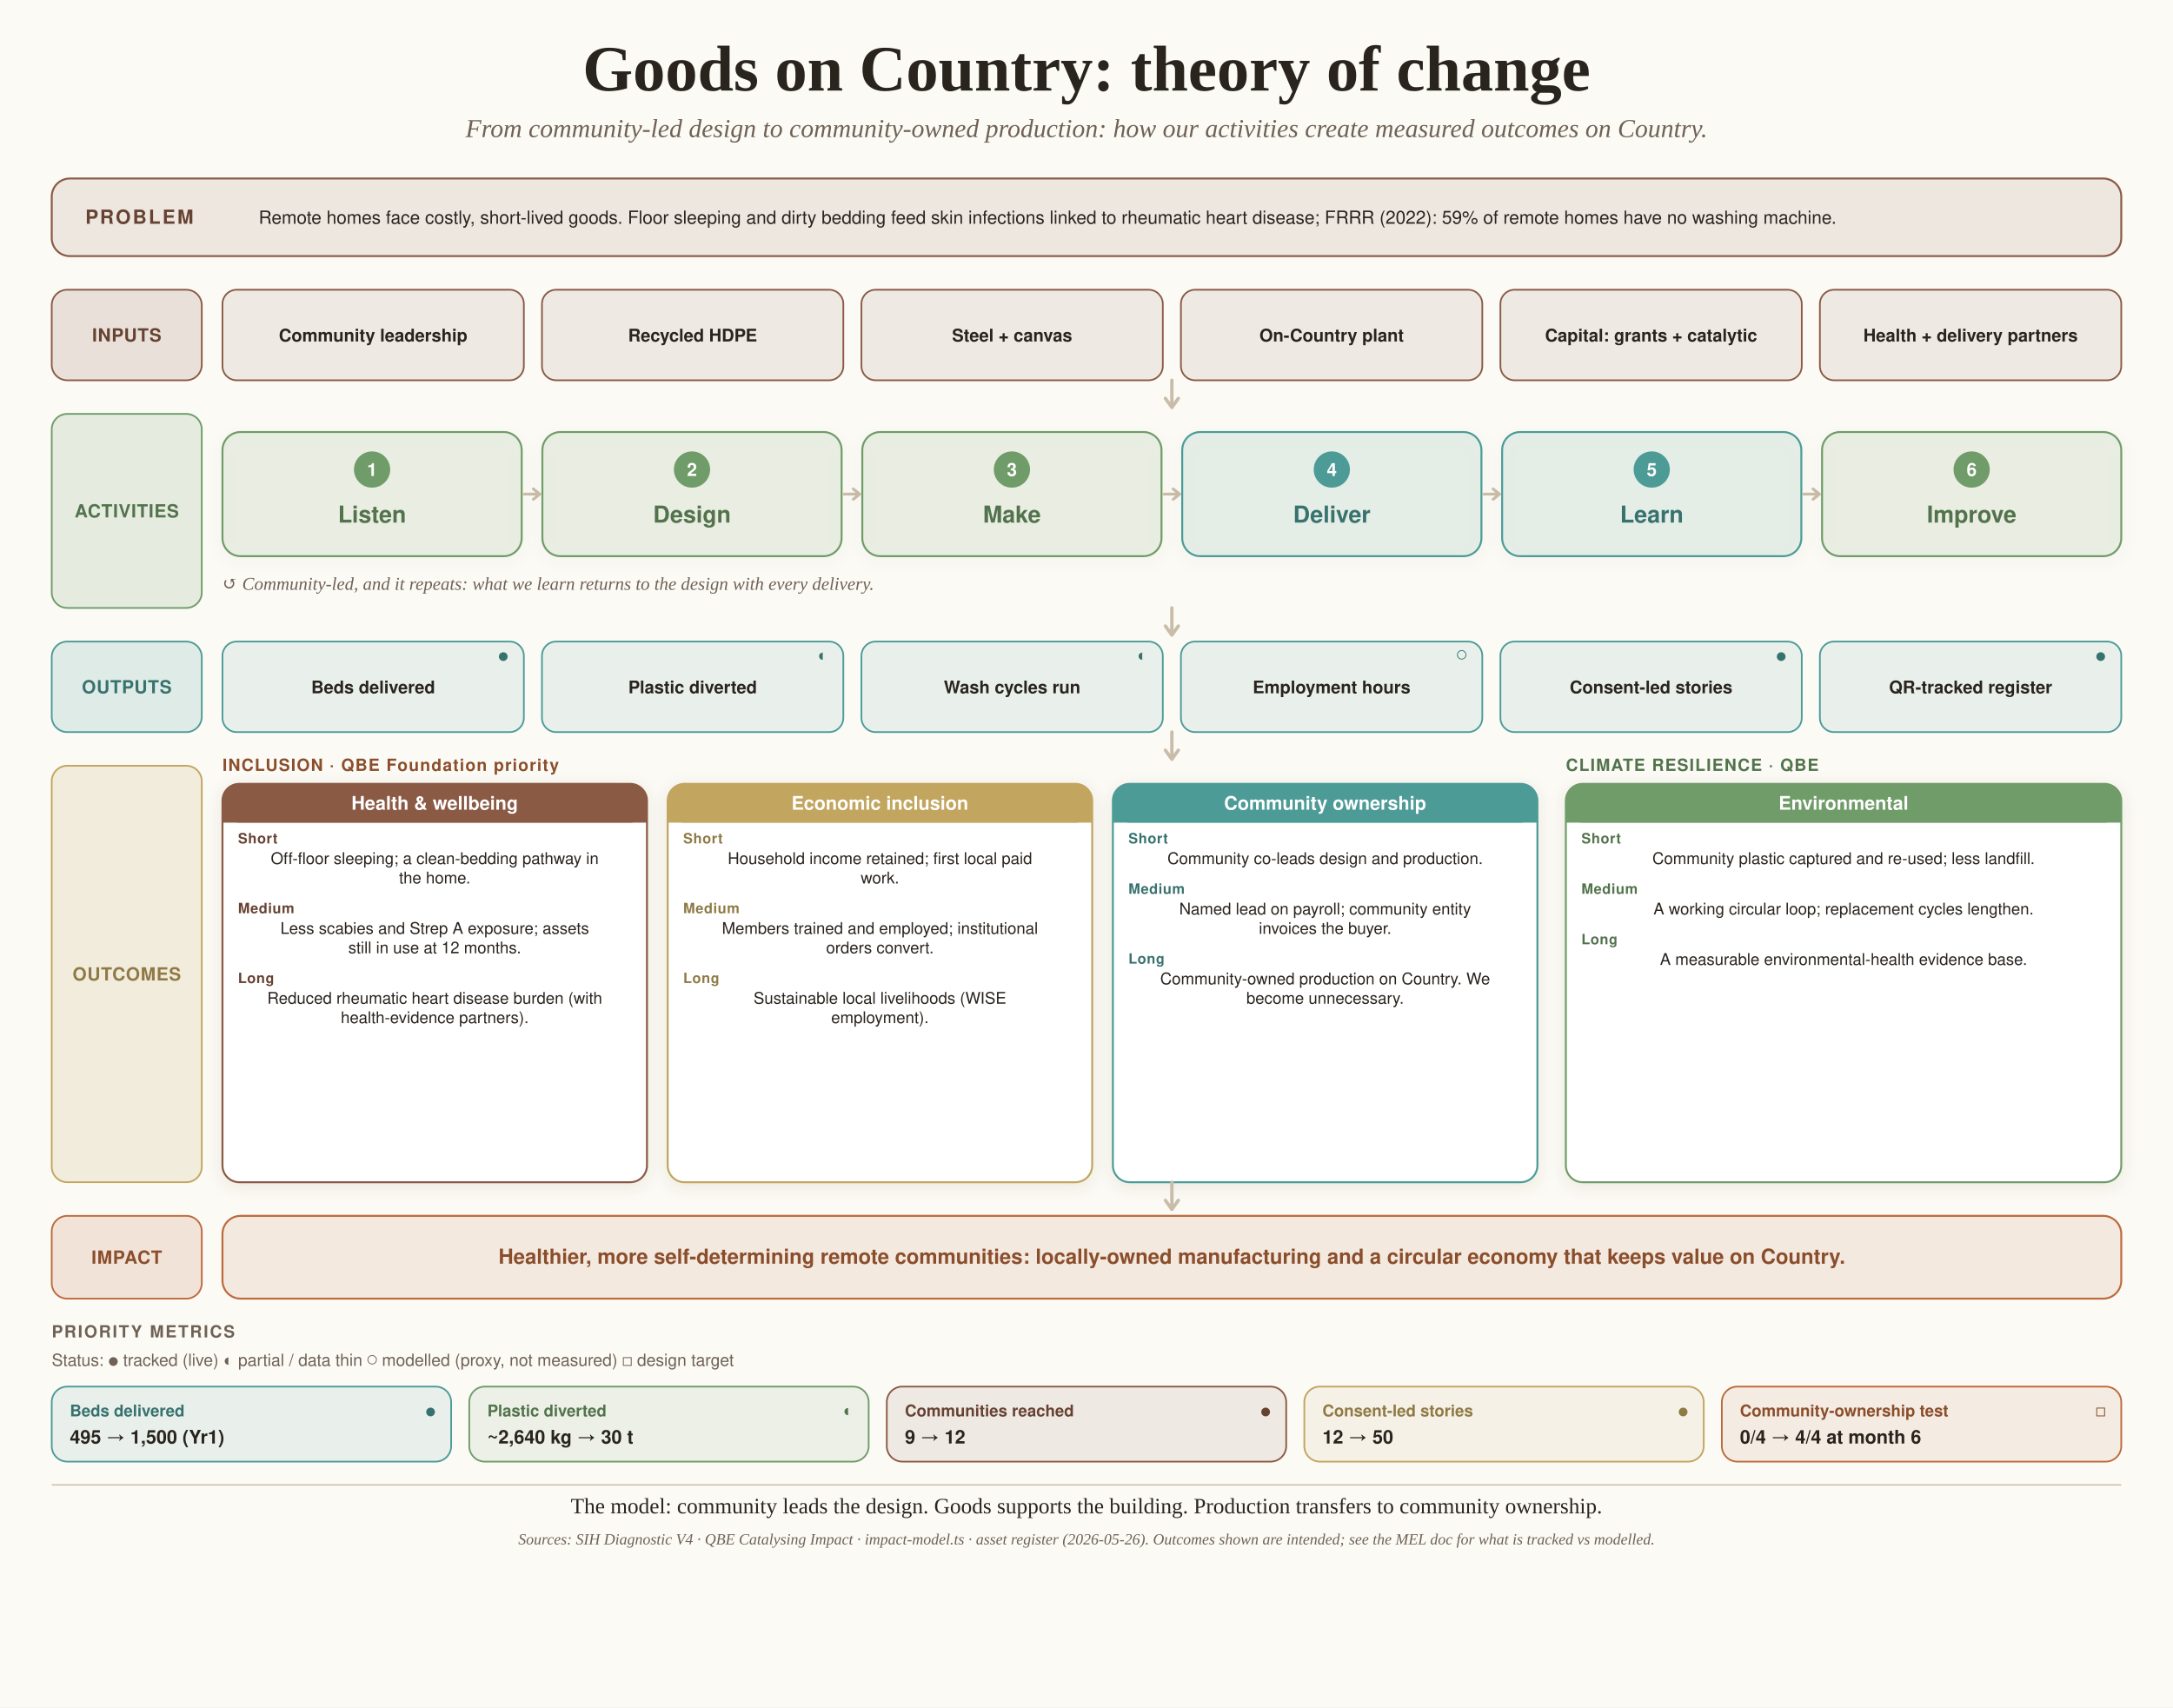
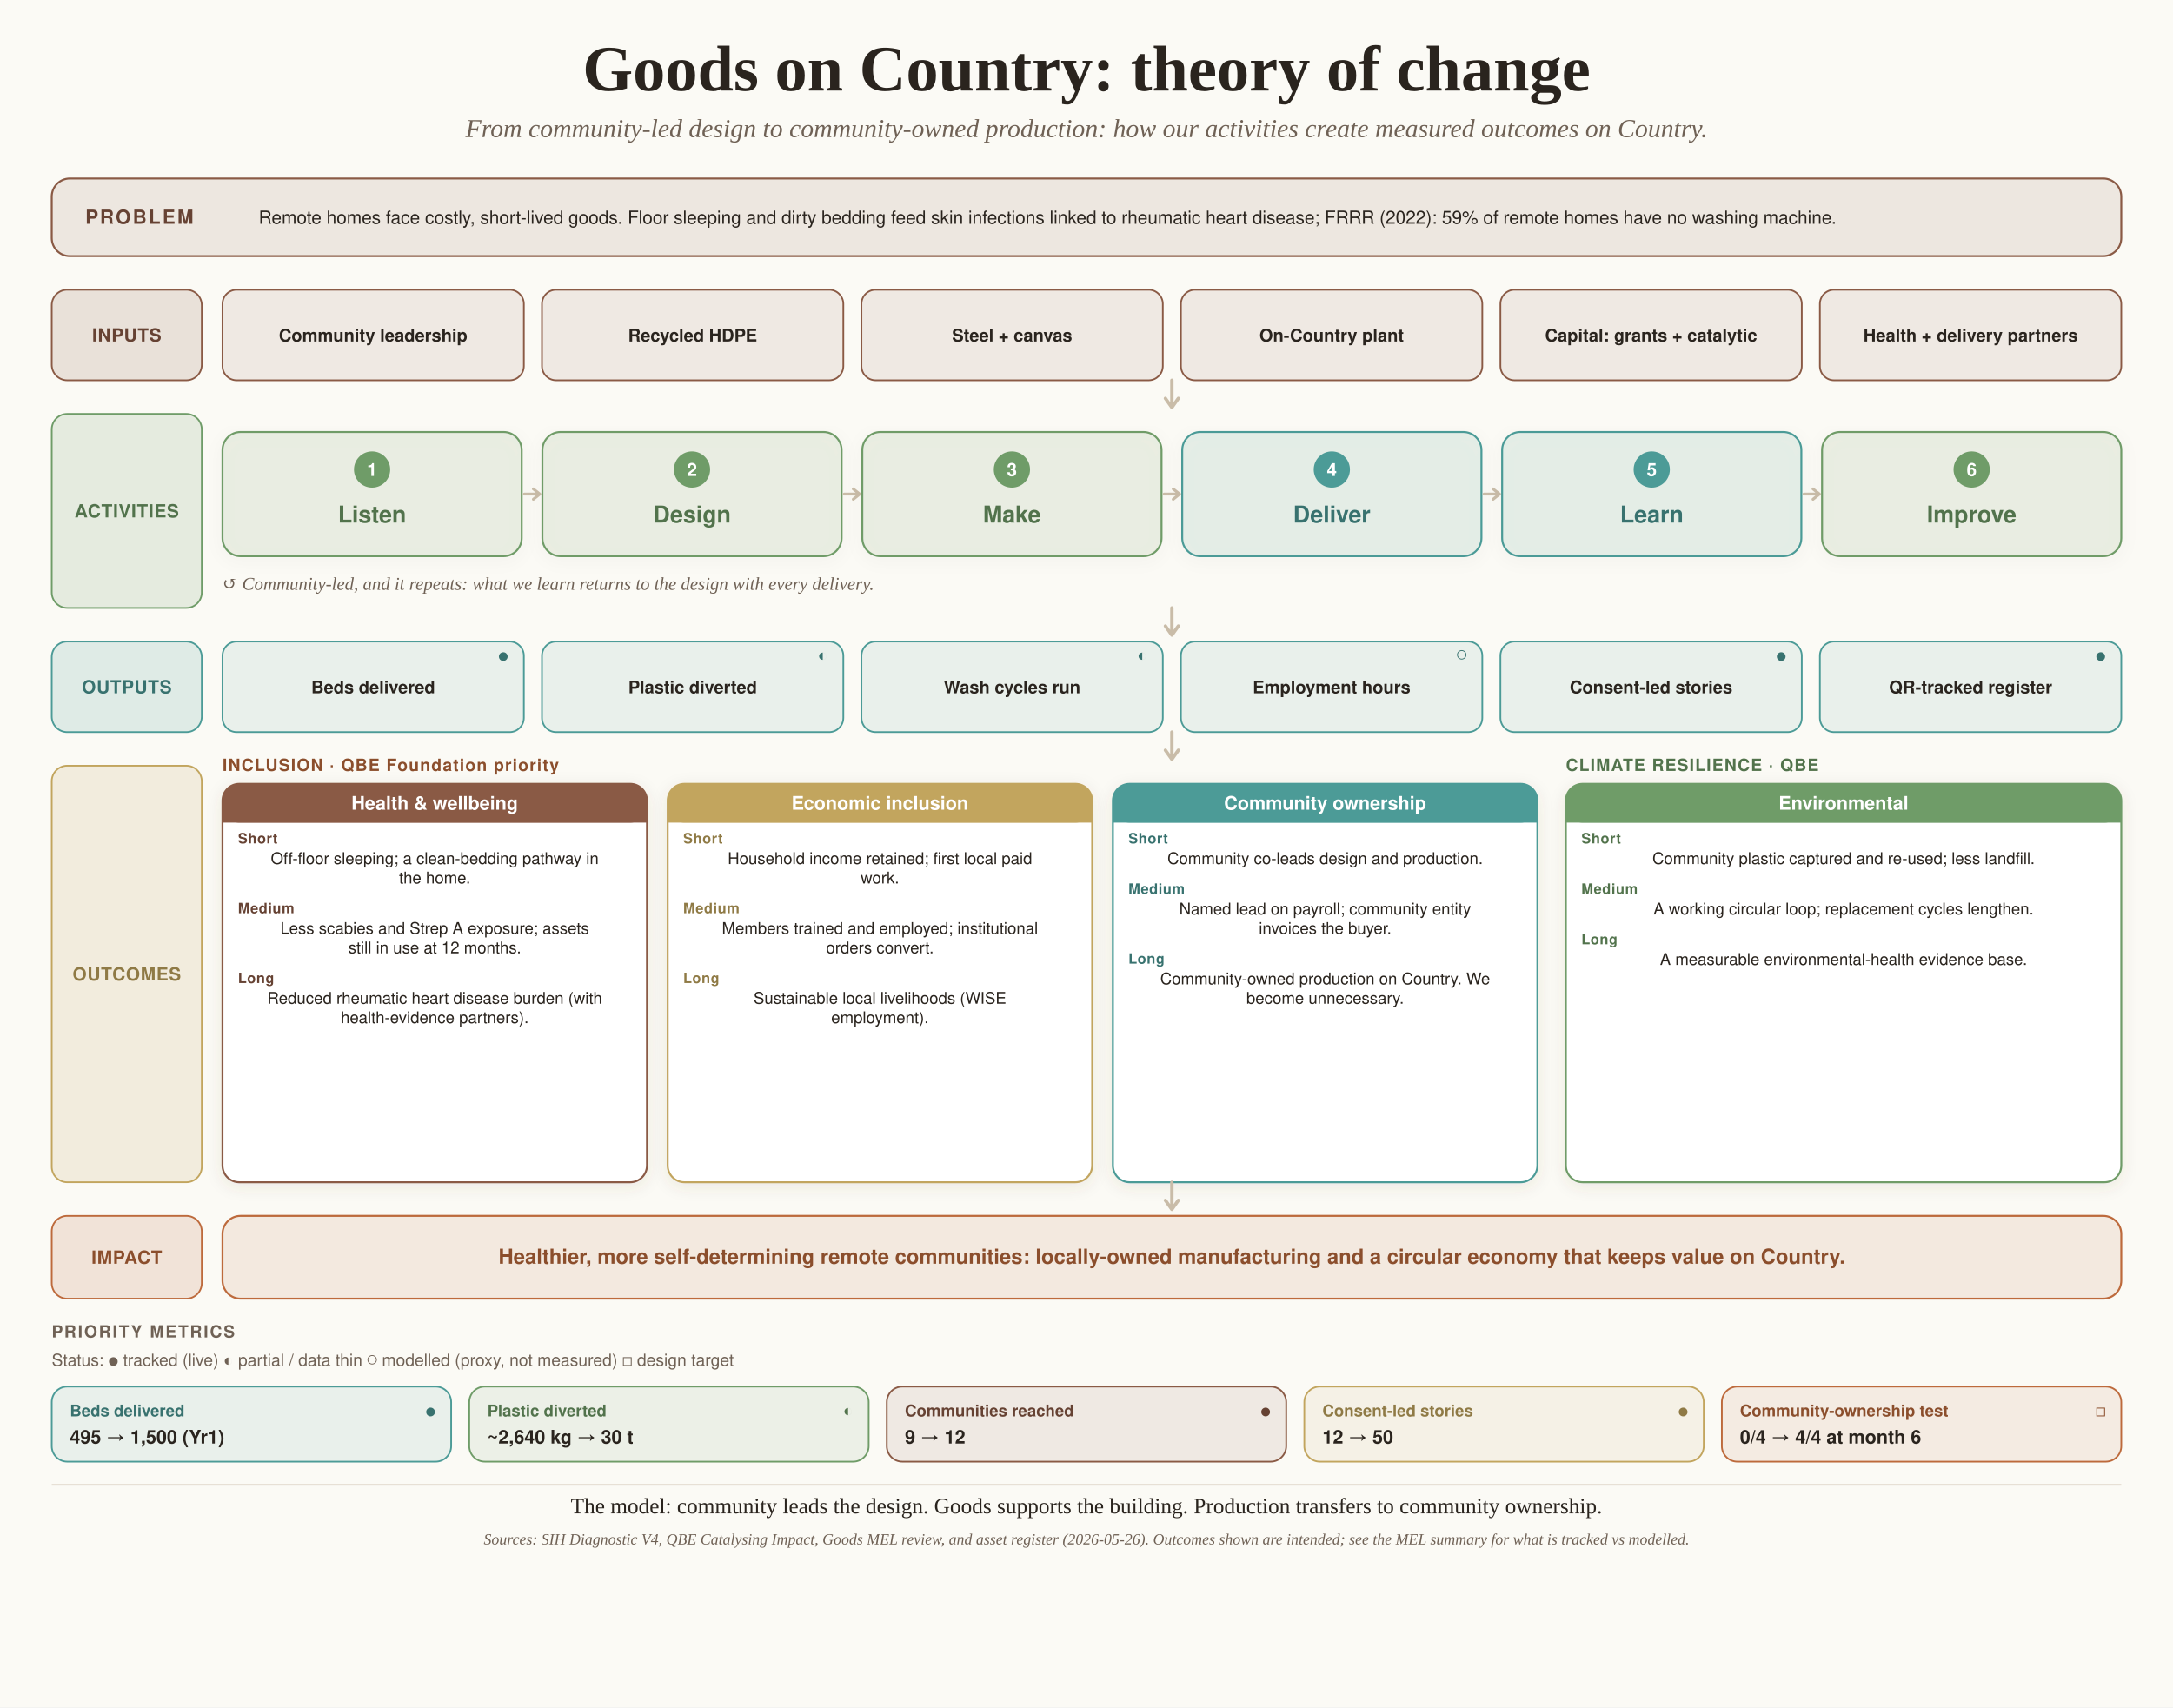
<svg xmlns="http://www.w3.org/2000/svg" viewBox="0 0 1680 1320" width="1680" height="1320" font-family="'Helvetica Neue', Helvetica, Arial, sans-serif">
  <defs>
    <filter id="sh" x="-8%" y="-8%" width="116%" height="124%">
      <feDropShadow dx="0" dy="3" stdDeviation="6" flood-color="#5A4A38" flood-opacity="0.10" />
    </filter>
  </defs>
  <rect width="1680" height="1320" fill="#FBFAF5" />
  <text x="840.0" y="70" text-anchor="middle" font-family="Georgia, 'Times New Roman', serif" font-size="50" font-weight="700" fill="#2A241E">Goods on Country: theory of change</text>
  <text x="840.0" y="106" text-anchor="middle" font-family="Georgia, 'Times New Roman', serif" font-size="20" font-weight="400" fill="#6F6155" font-style="italic">From community-led design to community-owned production: how our activities create measured outcomes on Country.</text>
  <rect x="40" y="138" width="1600" height="60" rx="14" fill="#8A5A451E" stroke="#8A5A45" stroke-width="1.5" />
  <text x="66" y="173.0" text-anchor="start" font-family="'Helvetica Neue', Helvetica, Arial, sans-serif" font-size="15" font-weight="700" fill="#664233" letter-spacing="1.5">PROBLEM</text>
  <text x="200" y="173.0" text-anchor="start" font-family="'Helvetica Neue', Helvetica, Arial, sans-serif" font-size="14" font-weight="400" fill="#2A241E">Remote homes face costly, short-lived goods. Floor sleeping and dirty bedding feed skin infections linked to rheumatic heart disease; FRRR (2022): 59% of remote homes have no washing machine.</text>
  <rect x="40" y="224" width="116" height="70" rx="12" fill="#8A5A4528" stroke="#8A5A45" stroke-width="1.3" />
  <text x="98.0" y="264.0" text-anchor="middle" font-family="'Helvetica Neue', Helvetica, Arial, sans-serif" font-size="14" font-weight="700" fill="#664233" letter-spacing="0.5">INPUTS</text>
  <rect x="172.0" y="224" width="233.0" height="70" rx="11" fill="#8A5A4519" stroke="#8A5A45" stroke-width="1.3" />
  <text x="288.5" y="264.0" text-anchor="middle" font-family="'Helvetica Neue', Helvetica, Arial, sans-serif" font-size="13.5" font-weight="600" fill="#2A241E">Community leadership</text>
  <rect x="419.0" y="224" width="233.0" height="70" rx="11" fill="#8A5A4519" stroke="#8A5A45" stroke-width="1.3" />
  <text x="535.5" y="264.0" text-anchor="middle" font-family="'Helvetica Neue', Helvetica, Arial, sans-serif" font-size="13.5" font-weight="600" fill="#2A241E">Recycled HDPE</text>
  <rect x="666.0" y="224" width="233.0" height="70" rx="11" fill="#8A5A4519" stroke="#8A5A45" stroke-width="1.3" />
  <text x="782.5" y="264.0" text-anchor="middle" font-family="'Helvetica Neue', Helvetica, Arial, sans-serif" font-size="13.5" font-weight="600" fill="#2A241E">Steel + canvas</text>
  <rect x="913.0" y="224" width="233.0" height="70" rx="11" fill="#8A5A4519" stroke="#8A5A45" stroke-width="1.3" />
  <text x="1029.5" y="264.0" text-anchor="middle" font-family="'Helvetica Neue', Helvetica, Arial, sans-serif" font-size="13.5" font-weight="600" fill="#2A241E">On-Country plant</text>
  <rect x="1160.0" y="224" width="233.0" height="70" rx="11" fill="#8A5A4519" stroke="#8A5A45" stroke-width="1.3" />
  <text x="1276.5" y="264.0" text-anchor="middle" font-family="'Helvetica Neue', Helvetica, Arial, sans-serif" font-size="13.5" font-weight="600" fill="#2A241E">Capital: grants + catalytic</text>
  <rect x="1407.0" y="224" width="233.0" height="70" rx="11" fill="#8A5A4519" stroke="#8A5A45" stroke-width="1.3" />
  <text x="1523.5" y="264.0" text-anchor="middle" font-family="'Helvetica Neue', Helvetica, Arial, sans-serif" font-size="13.5" font-weight="600" fill="#2A241E">Health + delivery partners</text>
  <path d="M 906.0 294 L 906.0 313 M 901.0 308 L 906.0 315 L 911.0 308" fill="none" stroke="#C9BCA8" stroke-width="2.6" stroke-linecap="round" stroke-linejoin="round" />
  <rect x="40" y="320" width="116" height="150" rx="12" fill="#6F9C6828" stroke="#6F9C68" stroke-width="1.3" />
  <text x="98.0" y="400.0" text-anchor="middle" font-family="'Helvetica Neue', Helvetica, Arial, sans-serif" font-size="14" font-weight="700" fill="#52734C" letter-spacing="0.5">ACTIVITIES</text>
  <rect x="172.0" y="334" width="231.333" height="96" rx="14" fill="#6F9C681E" stroke="#6F9C68" stroke-width="1.5" filter="url(#sh)" />
  <text x="287.667" y="368" text-anchor="middle" font-family="'Helvetica Neue', Helvetica, Arial, sans-serif" font-size="15" font-weight="700" fill="#FFFFFF">1</text>
  <circle cx="287.667" cy="363" r="14" fill="#6F9C68" />
  <text x="287.667" y="368" text-anchor="middle" font-family="'Helvetica Neue', Helvetica, Arial, sans-serif" font-size="14" font-weight="700" fill="#FFFFFF">1</text>
  <text x="287.667" y="404" text-anchor="middle" font-family="'Helvetica Neue', Helvetica, Arial, sans-serif" font-size="18" font-weight="700" fill="#52734C">Listen</text>
  <path d="M 405.333 382.0 L 417.333 382.0 M 412.333 378.0 L 417.333 382.0 L 412.333 386.0" fill="none" stroke="#C9BCA8" stroke-width="2.2" stroke-linecap="round" stroke-linejoin="round" />
  <rect x="419.333" y="334" width="231.333" height="96" rx="14" fill="#6F9C681E" stroke="#6F9C68" stroke-width="1.5" filter="url(#sh)" />
  <text x="535.0" y="368" text-anchor="middle" font-family="'Helvetica Neue', Helvetica, Arial, sans-serif" font-size="15" font-weight="700" fill="#FFFFFF">2</text>
  <circle cx="535.0" cy="363" r="14" fill="#6F9C68" />
  <text x="535.0" y="368" text-anchor="middle" font-family="'Helvetica Neue', Helvetica, Arial, sans-serif" font-size="14" font-weight="700" fill="#FFFFFF">2</text>
  <text x="535.0" y="404" text-anchor="middle" font-family="'Helvetica Neue', Helvetica, Arial, sans-serif" font-size="18" font-weight="700" fill="#52734C">Design</text>
  <path d="M 652.667 382.0 L 664.667 382.0 M 659.667 378.0 L 664.667 382.0 L 659.667 386.0" fill="none" stroke="#C9BCA8" stroke-width="2.2" stroke-linecap="round" stroke-linejoin="round" />
  <rect x="666.667" y="334" width="231.333" height="96" rx="14" fill="#6F9C681E" stroke="#6F9C68" stroke-width="1.5" filter="url(#sh)" />
  <text x="782.333" y="368" text-anchor="middle" font-family="'Helvetica Neue', Helvetica, Arial, sans-serif" font-size="15" font-weight="700" fill="#FFFFFF">3</text>
  <circle cx="782.333" cy="363" r="14" fill="#6F9C68" />
  <text x="782.333" y="368" text-anchor="middle" font-family="'Helvetica Neue', Helvetica, Arial, sans-serif" font-size="14" font-weight="700" fill="#FFFFFF">3</text>
  <text x="782.333" y="404" text-anchor="middle" font-family="'Helvetica Neue', Helvetica, Arial, sans-serif" font-size="18" font-weight="700" fill="#52734C">Make</text>
  <path d="M 900 382.0 L 912 382.0 M 907 378.0 L 912 382.0 L 907 386.0" fill="none" stroke="#C9BCA8" stroke-width="2.2" stroke-linecap="round" stroke-linejoin="round" />
  <rect x="914.0" y="334" width="231.333" height="96" rx="14" fill="#4C9B971E" stroke="#4C9B97" stroke-width="1.5" filter="url(#sh)" />
  <text x="1029.667" y="368" text-anchor="middle" font-family="'Helvetica Neue', Helvetica, Arial, sans-serif" font-size="15" font-weight="700" fill="#FFFFFF">4</text>
  <circle cx="1029.667" cy="363" r="14" fill="#4C9B97" />
  <text x="1029.667" y="368" text-anchor="middle" font-family="'Helvetica Neue', Helvetica, Arial, sans-serif" font-size="14" font-weight="700" fill="#FFFFFF">4</text>
  <text x="1029.667" y="404" text-anchor="middle" font-family="'Helvetica Neue', Helvetica, Arial, sans-serif" font-size="18" font-weight="700" fill="#38726F">Deliver</text>
  <path d="M 1147.333 382.0 L 1159.333 382.0 M 1154.333 378.0 L 1159.333 382.0 L 1154.333 386.0" fill="none" stroke="#C9BCA8" stroke-width="2.2" stroke-linecap="round" stroke-linejoin="round" />
  <rect x="1161.333" y="334" width="231.333" height="96" rx="14" fill="#4C9B971E" stroke="#4C9B97" stroke-width="1.5" filter="url(#sh)" />
  <text x="1277" y="368" text-anchor="middle" font-family="'Helvetica Neue', Helvetica, Arial, sans-serif" font-size="15" font-weight="700" fill="#FFFFFF">5</text>
  <circle cx="1277" cy="363" r="14" fill="#4C9B97" />
  <text x="1277" y="368" text-anchor="middle" font-family="'Helvetica Neue', Helvetica, Arial, sans-serif" font-size="14" font-weight="700" fill="#FFFFFF">5</text>
  <text x="1277" y="404" text-anchor="middle" font-family="'Helvetica Neue', Helvetica, Arial, sans-serif" font-size="18" font-weight="700" fill="#38726F">Learn</text>
  <path d="M 1394.667 382.0 L 1406.667 382.0 M 1401.667 378.0 L 1406.667 382.0 L 1401.667 386.0" fill="none" stroke="#C9BCA8" stroke-width="2.2" stroke-linecap="round" stroke-linejoin="round" />
  <rect x="1408.667" y="334" width="231.333" height="96" rx="14" fill="#6F9C681E" stroke="#6F9C68" stroke-width="1.5" filter="url(#sh)" />
  <text x="1524.333" y="368" text-anchor="middle" font-family="'Helvetica Neue', Helvetica, Arial, sans-serif" font-size="15" font-weight="700" fill="#FFFFFF">6</text>
  <circle cx="1524.333" cy="363" r="14" fill="#6F9C68" />
  <text x="1524.333" y="368" text-anchor="middle" font-family="'Helvetica Neue', Helvetica, Arial, sans-serif" font-size="14" font-weight="700" fill="#FFFFFF">6</text>
  <text x="1524.333" y="404" text-anchor="middle" font-family="'Helvetica Neue', Helvetica, Arial, sans-serif" font-size="18" font-weight="700" fill="#52734C">Improve</text>
  <text x="172" y="456" text-anchor="start" font-family="Georgia, 'Times New Roman', serif" font-size="14" font-weight="400" fill="#6F6155" font-style="italic">↺  Community-led, and it repeats: what we learn returns to the design with every delivery.</text>
  <path d="M 906.0 470 L 906.0 489 M 901.0 484 L 906.0 491 L 911.0 484" fill="none" stroke="#C9BCA8" stroke-width="2.6" stroke-linecap="round" stroke-linejoin="round" />
  <rect x="40" y="496" width="116" height="70" rx="12" fill="#4C9B9728" stroke="#4C9B97" stroke-width="1.3" />
  <text x="98.0" y="536.0" text-anchor="middle" font-family="'Helvetica Neue', Helvetica, Arial, sans-serif" font-size="14" font-weight="700" fill="#38726F" letter-spacing="0.5">OUTPUTS</text>
  <rect x="172.0" y="496" width="233.0" height="70" rx="11" fill="#4C9B9719" stroke="#4C9B97" stroke-width="1.3" />
  <text x="288.5" y="536.0" text-anchor="middle" font-family="'Helvetica Neue', Helvetica, Arial, sans-serif" font-size="13.5" font-weight="600" fill="#2A241E">Beds delivered</text>
  <text x="393.0" y="511" text-anchor="end" font-family="'Helvetica Neue', Helvetica, Arial, sans-serif" font-size="13" font-weight="400" fill="#38726F">●</text>
  <rect x="419.0" y="496" width="233.0" height="70" rx="11" fill="#4C9B9719" stroke="#4C9B97" stroke-width="1.3" />
  <text x="535.5" y="536.0" text-anchor="middle" font-family="'Helvetica Neue', Helvetica, Arial, sans-serif" font-size="13.5" font-weight="600" fill="#2A241E">Plastic diverted</text>
  <text x="640.0" y="511" text-anchor="end" font-family="'Helvetica Neue', Helvetica, Arial, sans-serif" font-size="13" font-weight="400" fill="#38726F">◐</text>
  <rect x="666.0" y="496" width="233.0" height="70" rx="11" fill="#4C9B9719" stroke="#4C9B97" stroke-width="1.3" />
  <text x="782.5" y="536.0" text-anchor="middle" font-family="'Helvetica Neue', Helvetica, Arial, sans-serif" font-size="13.5" font-weight="600" fill="#2A241E">Wash cycles run</text>
  <text x="887.0" y="511" text-anchor="end" font-family="'Helvetica Neue', Helvetica, Arial, sans-serif" font-size="13" font-weight="400" fill="#38726F">◐</text>
  <rect x="913.0" y="496" width="233.0" height="70" rx="11" fill="#4C9B9719" stroke="#4C9B97" stroke-width="1.3" />
  <text x="1029.5" y="536.0" text-anchor="middle" font-family="'Helvetica Neue', Helvetica, Arial, sans-serif" font-size="13.5" font-weight="600" fill="#2A241E">Employment hours</text>
  <text x="1134.0" y="511" text-anchor="end" font-family="'Helvetica Neue', Helvetica, Arial, sans-serif" font-size="13" font-weight="400" fill="#38726F">○</text>
  <rect x="1160.0" y="496" width="233.0" height="70" rx="11" fill="#4C9B9719" stroke="#4C9B97" stroke-width="1.3" />
  <text x="1276.5" y="536.0" text-anchor="middle" font-family="'Helvetica Neue', Helvetica, Arial, sans-serif" font-size="13.5" font-weight="600" fill="#2A241E">Consent-led stories</text>
  <text x="1381.0" y="511" text-anchor="end" font-family="'Helvetica Neue', Helvetica, Arial, sans-serif" font-size="13" font-weight="400" fill="#38726F">●</text>
  <rect x="1407.0" y="496" width="233.0" height="70" rx="11" fill="#4C9B9719" stroke="#4C9B97" stroke-width="1.3" />
  <text x="1523.5" y="536.0" text-anchor="middle" font-family="'Helvetica Neue', Helvetica, Arial, sans-serif" font-size="13.5" font-weight="600" fill="#2A241E">QR-tracked register</text>
  <text x="1628.0" y="511" text-anchor="end" font-family="'Helvetica Neue', Helvetica, Arial, sans-serif" font-size="13" font-weight="400" fill="#38726F">●</text>
  <path d="M 906.0 566 L 906.0 585 M 901.0 580 L 906.0 587 L 911.0 580" fill="none" stroke="#C9BCA8" stroke-width="2.6" stroke-linecap="round" stroke-linejoin="round" />
  <rect x="40" y="592" width="116" height="322" rx="12" fill="#C2A55E28" stroke="#C2A55E" stroke-width="1.3" />
  <text x="98.0" y="758.0" text-anchor="middle" font-family="'Helvetica Neue', Helvetica, Arial, sans-serif" font-size="14" font-weight="700" fill="#8F7A45" letter-spacing="0.5">OUTCOMES</text>
  <text x="172" y="596" text-anchor="start" font-family="'Helvetica Neue', Helvetica, Arial, sans-serif" font-size="13" font-weight="700" fill="#8B4E2C" letter-spacing="0.8">INCLUSION  ·  QBE Foundation priority</text>
  <text x="1210.6" y="596" text-anchor="start" font-family="'Helvetica Neue', Helvetica, Arial, sans-serif" font-size="13" font-weight="700" fill="#52734C" letter-spacing="0.8">CLIMATE RESILIENCE  ·  QBE</text>
  <rect x="172" y="606" width="328.2" height="308" rx="13" fill="#FFFFFF" stroke="#8A5A45" stroke-width="1.5" filter="url(#sh)" />
  <rect x="172" y="606" width="328.2" height="30" rx="13" fill="#8A5A45" />
  <rect x="172" y="622" width="328.2" height="14" rx="0" fill="#8A5A45" />
  <text x="336.1" y="626" text-anchor="middle" font-family="'Helvetica Neue', Helvetica, Arial, sans-serif" font-size="14.5" font-weight="700" fill="#FFFFFF">Health &amp; wellbeing</text>
  <text x="184" y="652" text-anchor="start" font-family="'Helvetica Neue', Helvetica, Arial, sans-serif" font-size="11" font-weight="700" fill="#664233" letter-spacing="0.4">Short</text>
  <text x="336.1" y="668" text-anchor="middle" font-family="'Helvetica Neue', Helvetica, Arial, sans-serif" font-size="12.5" font-weight="400" fill="#2A241E">Off-floor sleeping; a clean-bedding pathway in</text>
  <text x="336.1" y="683" text-anchor="middle" font-family="'Helvetica Neue', Helvetica, Arial, sans-serif" font-size="12.5" font-weight="400" fill="#2A241E">the home.</text>
  <text x="184" y="706" text-anchor="start" font-family="'Helvetica Neue', Helvetica, Arial, sans-serif" font-size="11" font-weight="700" fill="#664233" letter-spacing="0.4">Medium</text>
  <text x="336.1" y="722" text-anchor="middle" font-family="'Helvetica Neue', Helvetica, Arial, sans-serif" font-size="12.5" font-weight="400" fill="#2A241E">Less scabies and Strep A exposure; assets</text>
  <text x="336.1" y="737" text-anchor="middle" font-family="'Helvetica Neue', Helvetica, Arial, sans-serif" font-size="12.5" font-weight="400" fill="#2A241E">still in use at 12 months.</text>
  <text x="184" y="760" text-anchor="start" font-family="'Helvetica Neue', Helvetica, Arial, sans-serif" font-size="11" font-weight="700" fill="#664233" letter-spacing="0.4">Long</text>
  <text x="336.1" y="776" text-anchor="middle" font-family="'Helvetica Neue', Helvetica, Arial, sans-serif" font-size="12.5" font-weight="400" fill="#2A241E">Reduced rheumatic heart disease burden (with</text>
  <text x="336.1" y="791" text-anchor="middle" font-family="'Helvetica Neue', Helvetica, Arial, sans-serif" font-size="12.5" font-weight="400" fill="#2A241E">health-evidence partners).</text>
  <rect x="516.2" y="606" width="328.2" height="308" rx="13" fill="#FFFFFF" stroke="#C2A55E" stroke-width="1.5" filter="url(#sh)" />
  <rect x="516.2" y="606" width="328.2" height="30" rx="13" fill="#C2A55E" />
  <rect x="516.2" y="622" width="328.2" height="14" rx="0" fill="#C2A55E" />
  <text x="680.3" y="626" text-anchor="middle" font-family="'Helvetica Neue', Helvetica, Arial, sans-serif" font-size="14.5" font-weight="700" fill="#FFFFFF">Economic inclusion</text>
  <text x="528.2" y="652" text-anchor="start" font-family="'Helvetica Neue', Helvetica, Arial, sans-serif" font-size="11" font-weight="700" fill="#8F7A45" letter-spacing="0.4">Short</text>
  <text x="680.3" y="668" text-anchor="middle" font-family="'Helvetica Neue', Helvetica, Arial, sans-serif" font-size="12.5" font-weight="400" fill="#2A241E">Household income retained; first local paid</text>
  <text x="680.3" y="683" text-anchor="middle" font-family="'Helvetica Neue', Helvetica, Arial, sans-serif" font-size="12.5" font-weight="400" fill="#2A241E">work.</text>
  <text x="528.2" y="706" text-anchor="start" font-family="'Helvetica Neue', Helvetica, Arial, sans-serif" font-size="11" font-weight="700" fill="#8F7A45" letter-spacing="0.4">Medium</text>
  <text x="680.3" y="722" text-anchor="middle" font-family="'Helvetica Neue', Helvetica, Arial, sans-serif" font-size="12.5" font-weight="400" fill="#2A241E">Members trained and employed; institutional</text>
  <text x="680.3" y="737" text-anchor="middle" font-family="'Helvetica Neue', Helvetica, Arial, sans-serif" font-size="12.5" font-weight="400" fill="#2A241E">orders convert.</text>
  <text x="528.2" y="760" text-anchor="start" font-family="'Helvetica Neue', Helvetica, Arial, sans-serif" font-size="11" font-weight="700" fill="#8F7A45" letter-spacing="0.4">Long</text>
  <text x="680.3" y="776" text-anchor="middle" font-family="'Helvetica Neue', Helvetica, Arial, sans-serif" font-size="12.5" font-weight="400" fill="#2A241E">Sustainable local livelihoods (WISE</text>
  <text x="680.3" y="791" text-anchor="middle" font-family="'Helvetica Neue', Helvetica, Arial, sans-serif" font-size="12.5" font-weight="400" fill="#2A241E">employment).</text>
  <rect x="860.4" y="606" width="328.2" height="308" rx="13" fill="#FFFFFF" stroke="#4C9B97" stroke-width="1.5" filter="url(#sh)" />
  <rect x="860.4" y="606" width="328.2" height="30" rx="13" fill="#4C9B97" />
  <rect x="860.4" y="622" width="328.2" height="14" rx="0" fill="#4C9B97" />
  <text x="1024.5" y="626" text-anchor="middle" font-family="'Helvetica Neue', Helvetica, Arial, sans-serif" font-size="14.5" font-weight="700" fill="#FFFFFF">Community ownership</text>
  <text x="872.4" y="652" text-anchor="start" font-family="'Helvetica Neue', Helvetica, Arial, sans-serif" font-size="11" font-weight="700" fill="#38726F" letter-spacing="0.4">Short</text>
  <text x="1024.5" y="668" text-anchor="middle" font-family="'Helvetica Neue', Helvetica, Arial, sans-serif" font-size="12.5" font-weight="400" fill="#2A241E">Community co-leads design and production.</text>
  <text x="872.4" y="691" text-anchor="start" font-family="'Helvetica Neue', Helvetica, Arial, sans-serif" font-size="11" font-weight="700" fill="#38726F" letter-spacing="0.4">Medium</text>
  <text x="1024.5" y="707" text-anchor="middle" font-family="'Helvetica Neue', Helvetica, Arial, sans-serif" font-size="12.5" font-weight="400" fill="#2A241E">Named lead on payroll; community entity</text>
  <text x="1024.5" y="722" text-anchor="middle" font-family="'Helvetica Neue', Helvetica, Arial, sans-serif" font-size="12.5" font-weight="400" fill="#2A241E">invoices the buyer.</text>
  <text x="872.4" y="745" text-anchor="start" font-family="'Helvetica Neue', Helvetica, Arial, sans-serif" font-size="11" font-weight="700" fill="#38726F" letter-spacing="0.4">Long</text>
  <text x="1024.5" y="761" text-anchor="middle" font-family="'Helvetica Neue', Helvetica, Arial, sans-serif" font-size="12.5" font-weight="400" fill="#2A241E">Community-owned production on Country. We</text>
  <text x="1024.5" y="776" text-anchor="middle" font-family="'Helvetica Neue', Helvetica, Arial, sans-serif" font-size="12.5" font-weight="400" fill="#2A241E">become unnecessary.</text>
  <rect x="1210.6" y="606" width="429.4" height="308" rx="13" fill="#FFFFFF" stroke="#6F9C68" stroke-width="1.5" filter="url(#sh)" />
  <rect x="1210.6" y="606" width="429.4" height="30" rx="13" fill="#6F9C68" />
  <rect x="1210.6" y="622" width="429.4" height="14" rx="0" fill="#6F9C68" />
  <text x="1425.3" y="626" text-anchor="middle" font-family="'Helvetica Neue', Helvetica, Arial, sans-serif" font-size="14.5" font-weight="700" fill="#FFFFFF">Environmental</text>
  <text x="1222.6" y="652" text-anchor="start" font-family="'Helvetica Neue', Helvetica, Arial, sans-serif" font-size="11" font-weight="700" fill="#52734C" letter-spacing="0.4">Short</text>
  <text x="1425.3" y="668" text-anchor="middle" font-family="'Helvetica Neue', Helvetica, Arial, sans-serif" font-size="12.5" font-weight="400" fill="#2A241E">Community plastic captured and re-used; less landfill.</text>
  <text x="1222.6" y="691" text-anchor="start" font-family="'Helvetica Neue', Helvetica, Arial, sans-serif" font-size="11" font-weight="700" fill="#52734C" letter-spacing="0.4">Medium</text>
  <text x="1425.3" y="707" text-anchor="middle" font-family="'Helvetica Neue', Helvetica, Arial, sans-serif" font-size="12.5" font-weight="400" fill="#2A241E">A working circular loop; replacement cycles lengthen.</text>
  <text x="1222.6" y="730" text-anchor="start" font-family="'Helvetica Neue', Helvetica, Arial, sans-serif" font-size="11" font-weight="700" fill="#52734C" letter-spacing="0.4">Long</text>
  <text x="1425.3" y="746" text-anchor="middle" font-family="'Helvetica Neue', Helvetica, Arial, sans-serif" font-size="12.5" font-weight="400" fill="#2A241E">A measurable environmental-health evidence base.</text>
  <path d="M 906.0 914 L 906.0 933 M 901.0 928 L 906.0 935 L 911.0 928" fill="none" stroke="#C9BCA8" stroke-width="2.6" stroke-linecap="round" stroke-linejoin="round" />
  <rect x="40" y="940" width="116" height="64" rx="12" fill="#BD6A3C28" stroke="#BD6A3C" stroke-width="1.3" />
  <text x="98.0" y="977.0" text-anchor="middle" font-family="'Helvetica Neue', Helvetica, Arial, sans-serif" font-size="14" font-weight="700" fill="#8B4E2C" letter-spacing="0.5">IMPACT</text>
  <rect x="172" y="940" width="1468" height="64" rx="14" fill="#BD6A3C1E" stroke="#BD6A3C" stroke-width="1.5" />
  <text x="906.0" y="977.0" text-anchor="middle" font-family="'Helvetica Neue', Helvetica, Arial, sans-serif" font-size="16" font-weight="600" fill="#8B4E2C">Healthier, more self-determining remote communities: locally-owned manufacturing and a circular economy that keeps value on Country.</text>
  <text x="40" y="1034" text-anchor="start" font-family="'Helvetica Neue', Helvetica, Arial, sans-serif" font-size="13" font-weight="700" fill="#6F6155" letter-spacing="1.2">PRIORITY METRICS</text>
  <text x="40" y="1056" text-anchor="start" font-family="'Helvetica Neue', Helvetica, Arial, sans-serif" font-size="13" font-weight="400" fill="#6F6155">Status:  ● tracked (live)    ◐ partial / data thin    ○ modelled (proxy, not measured)    □ design target</text>
  <rect x="40.0" y="1072" width="308.8" height="58" rx="12" fill="#4C9B9719" stroke="#4C9B97" stroke-width="1.3" />
  <text x="54.0" y="1095" text-anchor="start" font-family="'Helvetica Neue', Helvetica, Arial, sans-serif" font-size="12.5" font-weight="700" fill="#38726F">Beds delivered</text>
  <text x="336.8" y="1095" text-anchor="end" font-family="'Helvetica Neue', Helvetica, Arial, sans-serif" font-size="13" font-weight="400" fill="#38726F">●</text>
  <text x="54.0" y="1116" text-anchor="start" font-family="'Helvetica Neue', Helvetica, Arial, sans-serif" font-size="14.5" font-weight="600" fill="#2A241E">495 → 1,500 (Yr1)</text>
  <rect x="362.8" y="1072" width="308.8" height="58" rx="12" fill="#6F9C6819" stroke="#6F9C68" stroke-width="1.3" />
  <text x="376.8" y="1095" text-anchor="start" font-family="'Helvetica Neue', Helvetica, Arial, sans-serif" font-size="12.5" font-weight="700" fill="#52734C">Plastic diverted</text>
  <text x="659.6" y="1095" text-anchor="end" font-family="'Helvetica Neue', Helvetica, Arial, sans-serif" font-size="13" font-weight="400" fill="#52734C">◐</text>
  <text x="376.8" y="1116" text-anchor="start" font-family="'Helvetica Neue', Helvetica, Arial, sans-serif" font-size="14.5" font-weight="600" fill="#2A241E">~2,640 kg → 30 t</text>
  <rect x="685.6" y="1072" width="308.8" height="58" rx="12" fill="#8A5A4519" stroke="#8A5A45" stroke-width="1.3" />
  <text x="699.6" y="1095" text-anchor="start" font-family="'Helvetica Neue', Helvetica, Arial, sans-serif" font-size="12.5" font-weight="700" fill="#664233">Communities reached</text>
  <text x="982.4" y="1095" text-anchor="end" font-family="'Helvetica Neue', Helvetica, Arial, sans-serif" font-size="13" font-weight="400" fill="#664233">●</text>
  <text x="699.6" y="1116" text-anchor="start" font-family="'Helvetica Neue', Helvetica, Arial, sans-serif" font-size="14.5" font-weight="600" fill="#2A241E">9 → 12</text>
  <rect x="1008.4" y="1072" width="308.8" height="58" rx="12" fill="#C2A55E19" stroke="#C2A55E" stroke-width="1.3" />
  <text x="1022.4" y="1095" text-anchor="start" font-family="'Helvetica Neue', Helvetica, Arial, sans-serif" font-size="12.5" font-weight="700" fill="#8F7A45">Consent-led stories</text>
  <text x="1305.2" y="1095" text-anchor="end" font-family="'Helvetica Neue', Helvetica, Arial, sans-serif" font-size="13" font-weight="400" fill="#8F7A45">●</text>
  <text x="1022.4" y="1116" text-anchor="start" font-family="'Helvetica Neue', Helvetica, Arial, sans-serif" font-size="14.5" font-weight="600" fill="#2A241E">12 → 50</text>
  <rect x="1331.2" y="1072" width="308.8" height="58" rx="12" fill="#BD6A3C19" stroke="#BD6A3C" stroke-width="1.3" />
  <text x="1345.2" y="1095" text-anchor="start" font-family="'Helvetica Neue', Helvetica, Arial, sans-serif" font-size="12.5" font-weight="700" fill="#8B4E2C">Community-ownership test</text>
  <text x="1628.0" y="1095" text-anchor="end" font-family="'Helvetica Neue', Helvetica, Arial, sans-serif" font-size="13" font-weight="400" fill="#8B4E2C">□</text>
  <text x="1345.2" y="1116" text-anchor="start" font-family="'Helvetica Neue', Helvetica, Arial, sans-serif" font-size="14.5" font-weight="600" fill="#2A241E">0/4 → 4/4 at month 6</text>
  <line x1="40" y1="1148" x2="1640" y2="1148" stroke="#C9BCA8" stroke-width="1" />
  <text x="840.0" y="1170" text-anchor="middle" font-family="Georgia, 'Times New Roman', serif" font-size="17" font-weight="400" fill="#2A241E">The model: community leads the design. Goods supports the building. Production transfers to community ownership.</text>
-   <text x="840.0" y="1194" text-anchor="middle" font-family="Georgia, 'Times New Roman', serif" font-size="12" font-weight="400" fill="#6F6155" font-style="italic">Sources: SIH Diagnostic V4 · QBE Catalysing Impact · impact-model.ts · asset register (2026-05-26). Outcomes shown are intended; see the MEL doc for what is tracked vs modelled.</text>
+   <text x="840.0" y="1194" text-anchor="middle" font-family="Georgia, 'Times New Roman', serif" font-size="12" font-weight="400" fill="#6F6155" font-style="italic">Sources: SIH Diagnostic V4, QBE Catalysing Impact, Goods MEL review, and asset register (2026-05-26). Outcomes shown are intended; see the MEL summary for what is tracked vs modelled.</text>
</svg>
